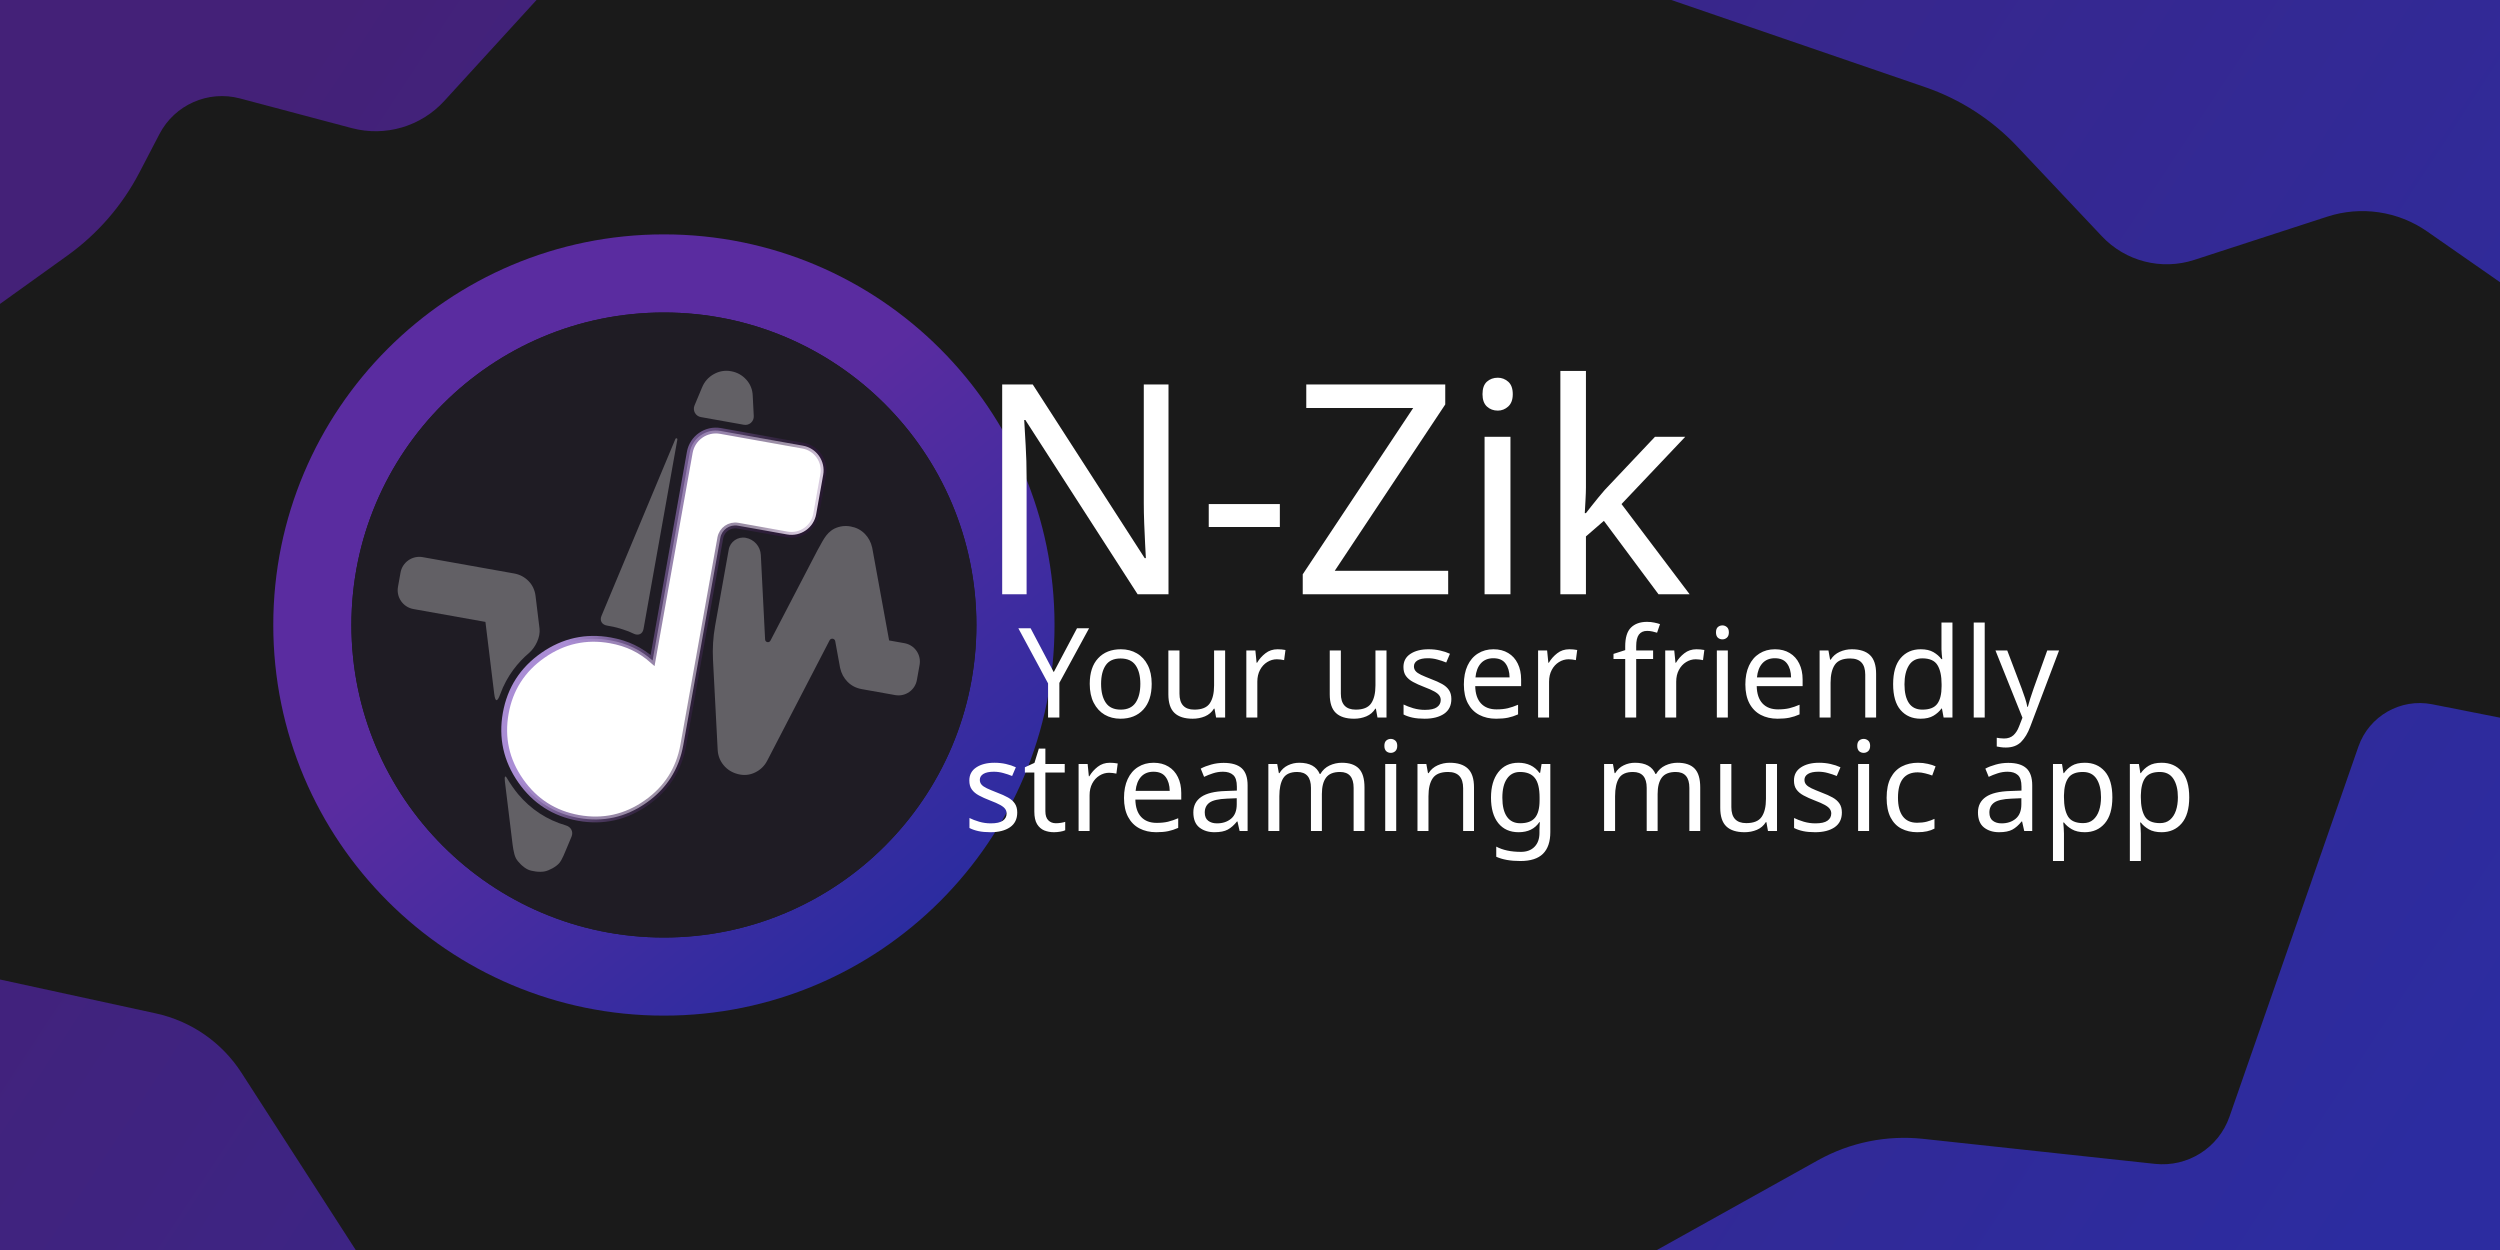
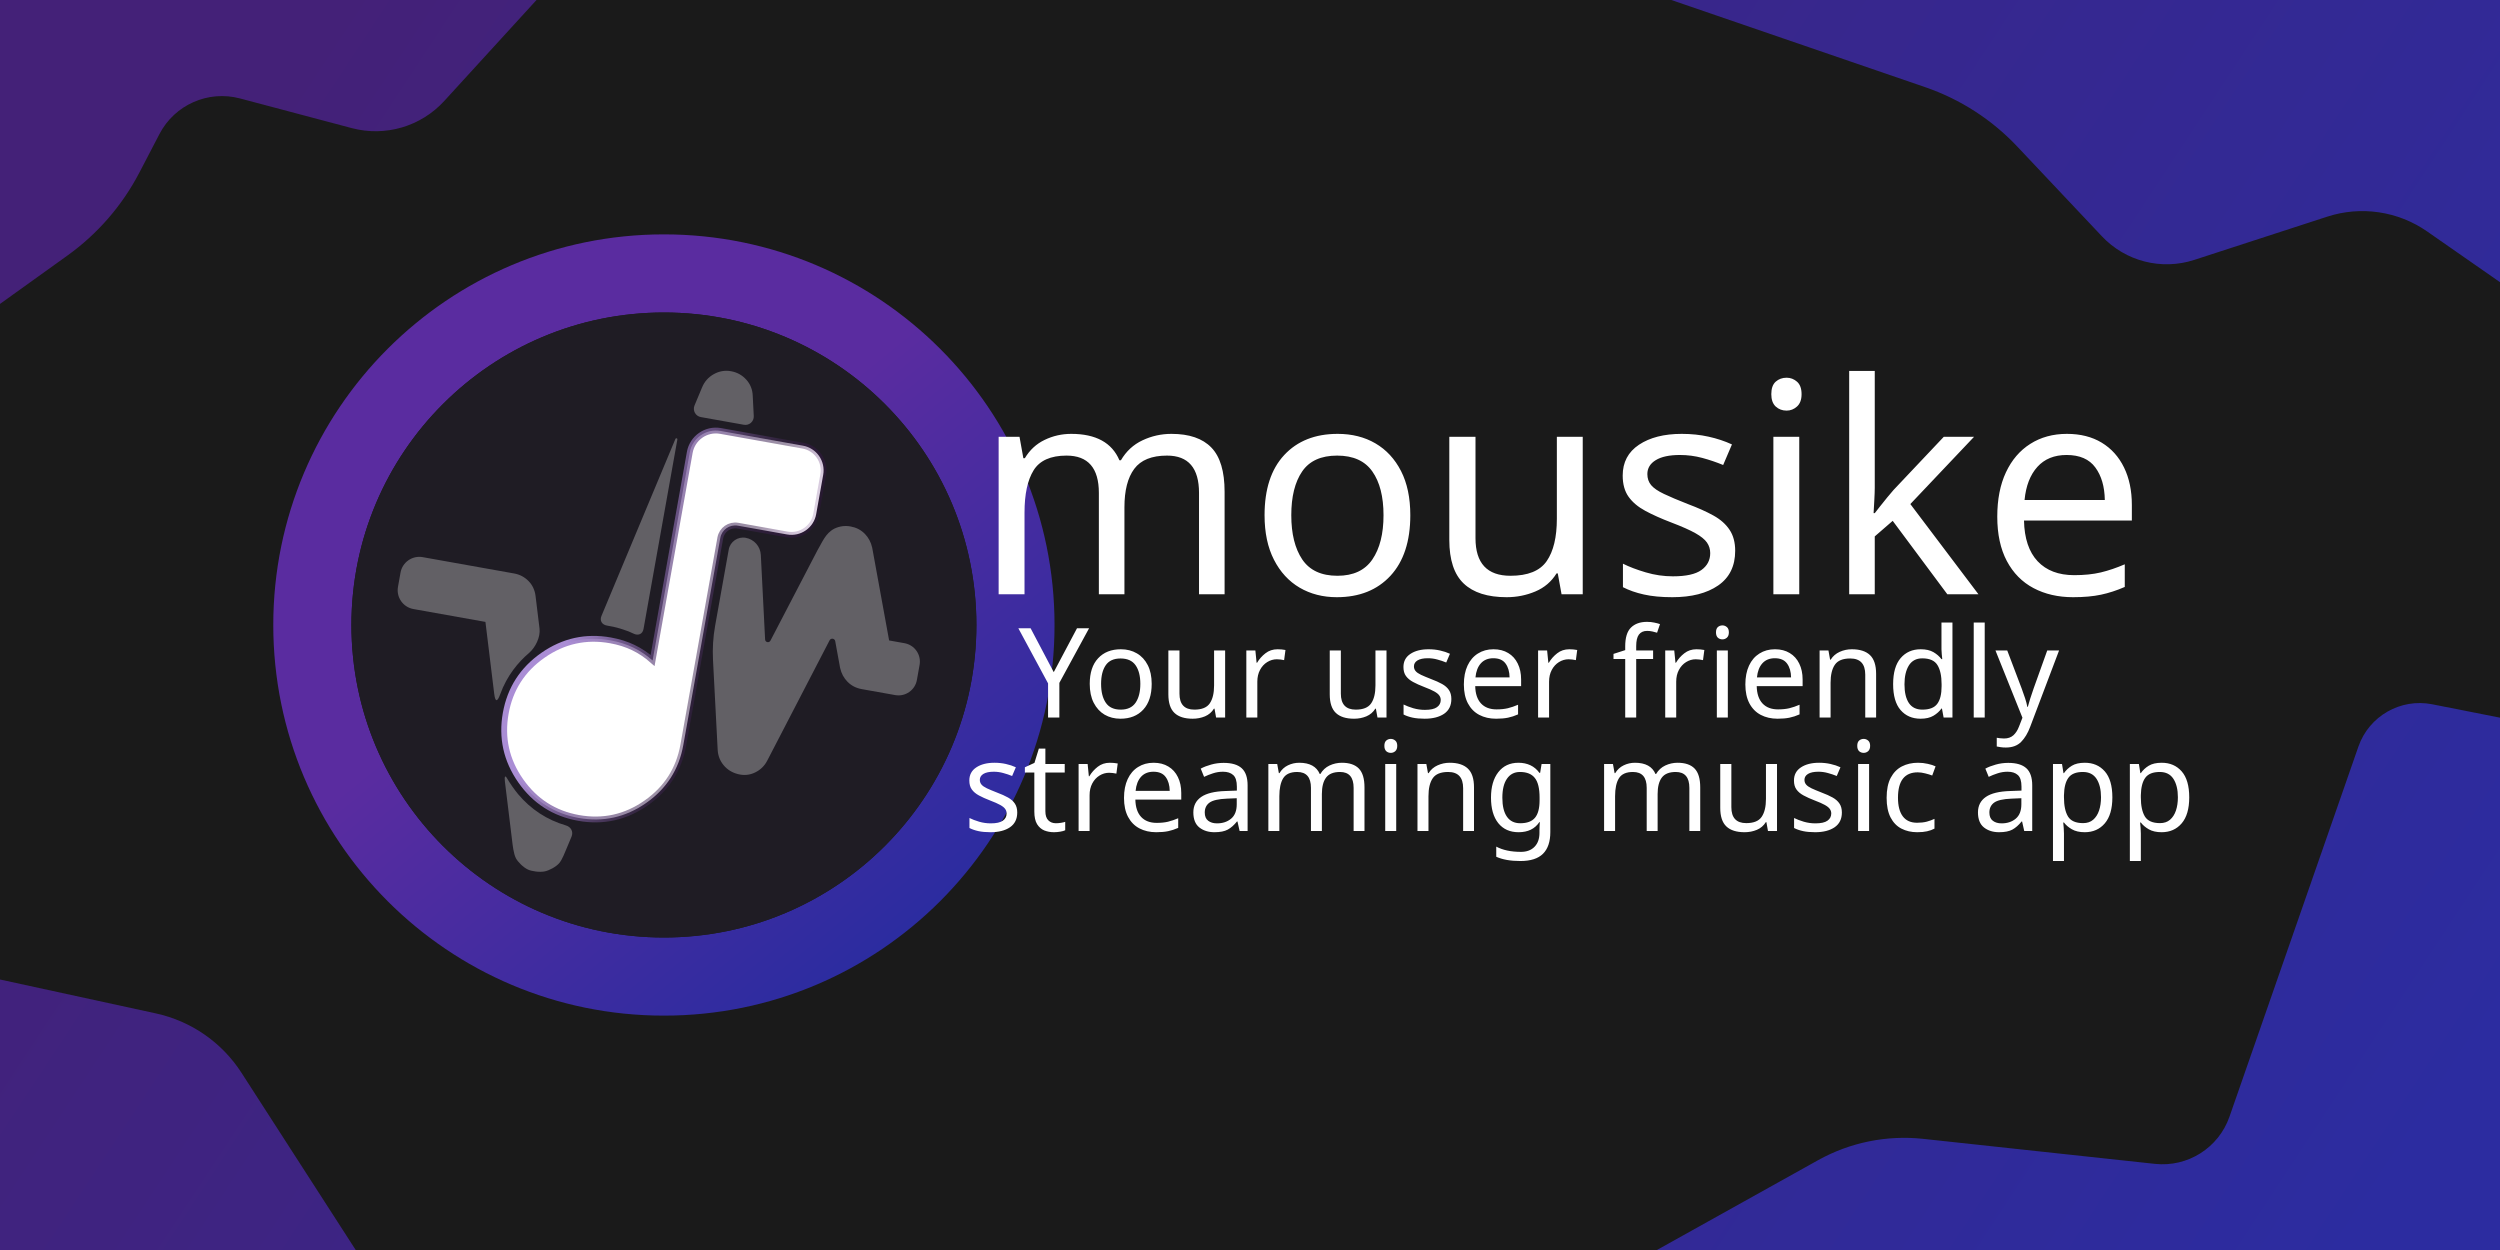
<svg xmlns="http://www.w3.org/2000/svg" xmlns:xlink="http://www.w3.org/1999/xlink" width="640" height="320" viewBox="0 0 640 320" version="1.1" id="svg1">
  <defs id="defs1">
    <linearGradient id="linearGradient18">
      <stop style="stop-color:#442178;stop-opacity:1" offset="0" id="stop19" />
      <stop style="stop-color:#2c2ca0;stop-opacity:1" offset="1" id="stop20" />
    </linearGradient>
    <linearGradient id="linearGradient60">
      <stop style="stop-color:#5a2ca0;stop-opacity:1" offset="0" id="stop60" />
      <stop style="stop-color:#2c2ca0;stop-opacity:1" offset="1" id="stop61" />
    </linearGradient>
    <linearGradient xlink:href="#linearGradient18" id="linearGradient20" x1="84.499" y1="0" x2="595.03" y2="335.876" gradientUnits="userSpaceOnUse" />
    <linearGradient xlink:href="#linearGradient29" id="linearGradient30" x1="277.385" y1="-515.726" x2="682.614" y2="-444.274" gradientUnits="userSpaceOnUse" />
    <linearGradient id="linearGradient29">
      <stop style="stop-color:#aa8dd5;stop-opacity:1;" offset="0.201" id="stop29" />
      <stop style="stop-color:#3d254f;stop-opacity:0.498;" offset="0.708" id="stop4" />
      <stop style="stop-color:#530077;stop-opacity:0;" offset="1" id="stop30" />
    </linearGradient>
    <linearGradient xlink:href="#linearGradient60" id="linearGradient19-7" gradientUnits="userSpaceOnUse" x1="76.957" y1="94.154" x2="151.373" y2="185.795" gradientTransform="translate(69.96016,60)" />
  </defs>
  <g id="layer1">
    <rect style="fill:#1a1a1a;stroke-width:1.999" id="rect6" width="640" height="320" x="0" y="0" />
    <path d="M 0,0 V 77.805 L 17.274,65.412 A 60.533,60.533 130.935 0 0 35.669,44.202 l 5.161,-9.904 a 18.032,18.032 156.197 0 1 20.618,-9.095 l 28.603,7.594 A 23.804,23.804 163.641 0 0 113.734,25.845 L 137.346,0 Z m 427.859,0 64.991,22.314 a 58.478,58.478 32.812 0 1 23.552,15.185 l 21.696,23.003 a 22.789,22.789 14.33 0 0 23.626,6.035 l 34.052,-11.074 a 29.029,29.029 8.419 0 1 25.567,3.784 L 640,72.24 V 0 Z m 175.893,191.128 -33.005,94.743 a 18.158,18.158 147.684 0 1 -19.096,12.079 l -59.304,-6.402 a 45.367,45.367 168.515 0 0 -26.954,5.477 L 424.17,320 H 640 V 183.725 l -17.342,-3.427 a 16.61,16.61 150.192 0 0 -18.905,10.831 z M 0,250.752 V 320 H 91.062 L 61.819,274.63 A 34.908,34.908 34.735 0 0 39.898,259.432 Z" style="stroke-width:1.999;fill-opacity:1;fill:url(#linearGradient20)" id="path17" />
    <path d="M 169.96,60 A 100,100 0 0 0 69.96,160 100,100 0 0 0 169.96,260 100,100 0 0 0 269.96,160 100,100 0 0 0 169.96,60 Z m 0,20 a 80,80 0 0 1 80,80 80,80 0 0 1 -80,80 80,80 0 0 1 -80,-80 80,80 0 0 1 80,-80 z" style="fill:url(#linearGradient19-7);stroke-width:9.333" id="path61-7" />
    <ellipse style="fill:#1f1c24;stroke:none;stroke-width:4.157;stroke-dasharray:none;paint-order:stroke fill markers" id="path1-8-6" cx="169.96" cy="160" rx="80" ry="80" />
    <path d="m 586.327,-635.078 a 22.188,22.188 134.996 0 0 -22.186,22.189 v 117.328 a 227.923,227.923 83.446 0 0 5.939,51.691 l 30.936,132.855 c 2,8.667 6.302,15.818 12.969,21.484 6.667,5.667 14.651,8.865 23.984,9.531 9.333,0.667 17.667,-1.698 25,-7.031 7.333,-5.333 12.333,-12.271 15,-20.938 l 61.067,-196.411 a 4.531,4.531 178.391 0 1 8.571,-0.241 l 14.425,38.605 c 3.333,8 8.333,14.318 15,18.984 C 783.698,-442.365 791.333,-440 800,-440 h 51.671 A 28.329,28.329 135 0 0 880,-468.329 l 0,-23.341 A 28.329,28.329 45 0 0 851.671,-520 h -23.702 l -50,-133.984 c -3.333,-8 -8.333,-14.318 -15,-18.984 C 756.302,-677.635 748.667,-680 740,-680 c -8.667,0 -16.516,2.5 -23.516,7.5 -12.459,9.484 -14.558,23.794 -19.766,37.422 l -46.004,147.085 a 4.276,4.276 2.172 0 1 -8.247,-0.313 l -28.951,-125.154 a 27.908,27.908 38.488 0 0 -27.19,-21.618 z" style="opacity:0.3;fill:#ffffff" id="path17-1" transform="matrix(0.1660778,0.02966124,-0.02966123,0.1660778,74.68396,225.7568)" />
    <path d="m 261.365,-335.88 c 5.156,-29.79 18.389,-52.725 32.016,-69.315 8.179,-9.957 13.001,-26.908 9.213,-39.237 l -14.626,-47.6 c -2.667,-8.667 -7.453,-15.469 -14.453,-20.469 -7,-5 -14.849,-7.5 -23.516,-7.5 H 109 a 29,29 135 0 0 -29,29 v 22 a 29,29 45 0 0 29,29 h 111 l 32.28,105.022 c 3.789,12.328 6.888,11.794 9.085,-0.902 z" style="opacity:0.3;fill:#ffffff" id="path16" transform="matrix(0.1660778,0.02966124,-0.02966123,0.1660778,74.68396,225.7568)" />
    <path d="m 394.468,-157.451 c -29.677,-3.184 -56.704,-14.707 -79.778,-34.003 -6.195,-5.18 -15.48,-14.461 -20.669,-20.649 -3.804,-4.535 -4.675,-2.185 -2.302,5.537 l 26.013,84.617 c 2.374,7.721 5.974,20.597 10.9,26.942 3.679,4.739 13.258,11.645 21.038,13.637 6.114,1.565 18.09,1.183 25.563,-1.799 6.038,-2.41 15.863,-9.775 19.723,-16.803 3.124,-5.69 5.442,-17.436 7.187,-25.323 l 3.758,-16.985 c 1.745,-7.887 -3.405,-14.308 -11.434,-15.169 z" style="opacity:0.3;fill:#ffffff" id="path15" transform="matrix(0.1660778,0.02966124,-0.02966123,0.1660778,74.68396,225.7568)" />
    <path d="m 408.816,-461.651 c 12.866,-0.25 27.207,1.011 42.094,5.049 7.461,2.024 13.309,-1.933 13.309,-9.667 l 0,-292.228 a 1.539,1.539 6.274 0 0 -3.042,-0.334 l -63.291,284.381 c -1.68,7.549 3.2,12.95 10.93,12.799 z" style="opacity:0.3;fill:#ffffff" id="path14" transform="matrix(0.1660778,0.02966124,-0.02966123,0.1660778,73.8137,224.6925)" />
    <path d="m 520,-880 c -9.333,0 -17.667,2.984 -25,8.984 -7.333,6 -11.984,13.714 -13.984,23.047 l -6.442,28.912 a 12.829,12.829 51.28 0 0 12.522,15.619 h 66.433 a 12.72,12.72 128.481 0 0 12.392,-15.59 l -6.937,-29.957 c -2,-9.333 -6.651,-16.833 -13.984,-22.5 C 537.667,-877.151 529.333,-880 520,-880 Z" style="opacity:0.3;fill:#ffffff" id="path13" transform="matrix(0.1660778,0.02966124,-0.02966123,0.1660778,74.68396,225.7568)" />
    <path d="m 411.562,-172.031 c -37.641,0 -69.863,-13.402 -96.668,-40.207 -26.805,-26.805 -40.207,-59.027 -40.207,-96.668 0,-37.641 13.402,-69.863 40.207,-96.668 26.805,-26.805 59.027,-40.207 96.668,-40.207 13.117,0 25.236,1.568 36.357,4.705 11.121,3.137 21.814,7.842 32.08,14.115 v -320.75 a 40.258,40.258 135 0 1 40.258,-40.258 H 647.25 a 38.062,38.062 45 0 1 38.062,38.062 v 60.75 a 38.062,38.062 135 0 1 -38.062,38.062 H 571.406 A 22.969,22.969 135 0 0 548.438,-628.125 v 319.219 c 0,37.641 -13.402,69.863 -40.207,96.668 -26.805,26.805 -59.027,40.207 -96.668,40.207 z" id="path1" style="fill:#ffffff;stroke:url(#linearGradient30);stroke-width:8.837;stroke-dasharray:none;stroke-opacity:1" transform="matrix(0.1660778,0.02966124,-0.02966123,0.1660778,74.68396,225.7568)" />
    <text xml:space="preserve" style="font-style:normal;font-variant:normal;font-weight:normal;font-stretch:normal;font-size:75.211px;font-family:Rubik;-inkscape-font-specification:Rubik;fill:#ffffff;stroke-width:3.524" x="249.261" y="152.136" id="text3">
-       <tspan id="tspan3" x="249.261" y="152.136" style="stroke-width:3.524">N-Zik</tspan>
+       <tspan id="tspan3" x="249.261" y="152.136" style="stroke-width:3.524">mousike</tspan>
    </text>
    <text xml:space="preserve" style="font-style:normal;font-variant:normal;font-weight:normal;font-stretch:normal;font-size:32px;font-family:Rubik;-inkscape-font-specification:Rubik;text-align:start;text-anchor:start;fill:#ffffff;stroke-width:1.999" x="260.696" y="183.68" id="text4">
      <tspan x="260.696" y="183.68" id="tspan5" style="font-size:32px">Your user friendly</tspan>
    </text>
    <text xml:space="preserve" style="font-style:normal;font-variant:normal;font-weight:normal;font-stretch:normal;font-size:32px;font-family:Rubik;-inkscape-font-specification:Rubik;text-align:start;text-anchor:start;fill:#ffffff;stroke-width:1.999" x="246.523" y="212.736" id="text6">
      <tspan id="tspan6" x="246.523" y="212.736">streaming music app</tspan>
    </text>
    <rect style="fill:none;stroke-width:1.999" id="rect6-6" width="640" height="320" x="0" y="0" />
  </g>
</svg>
